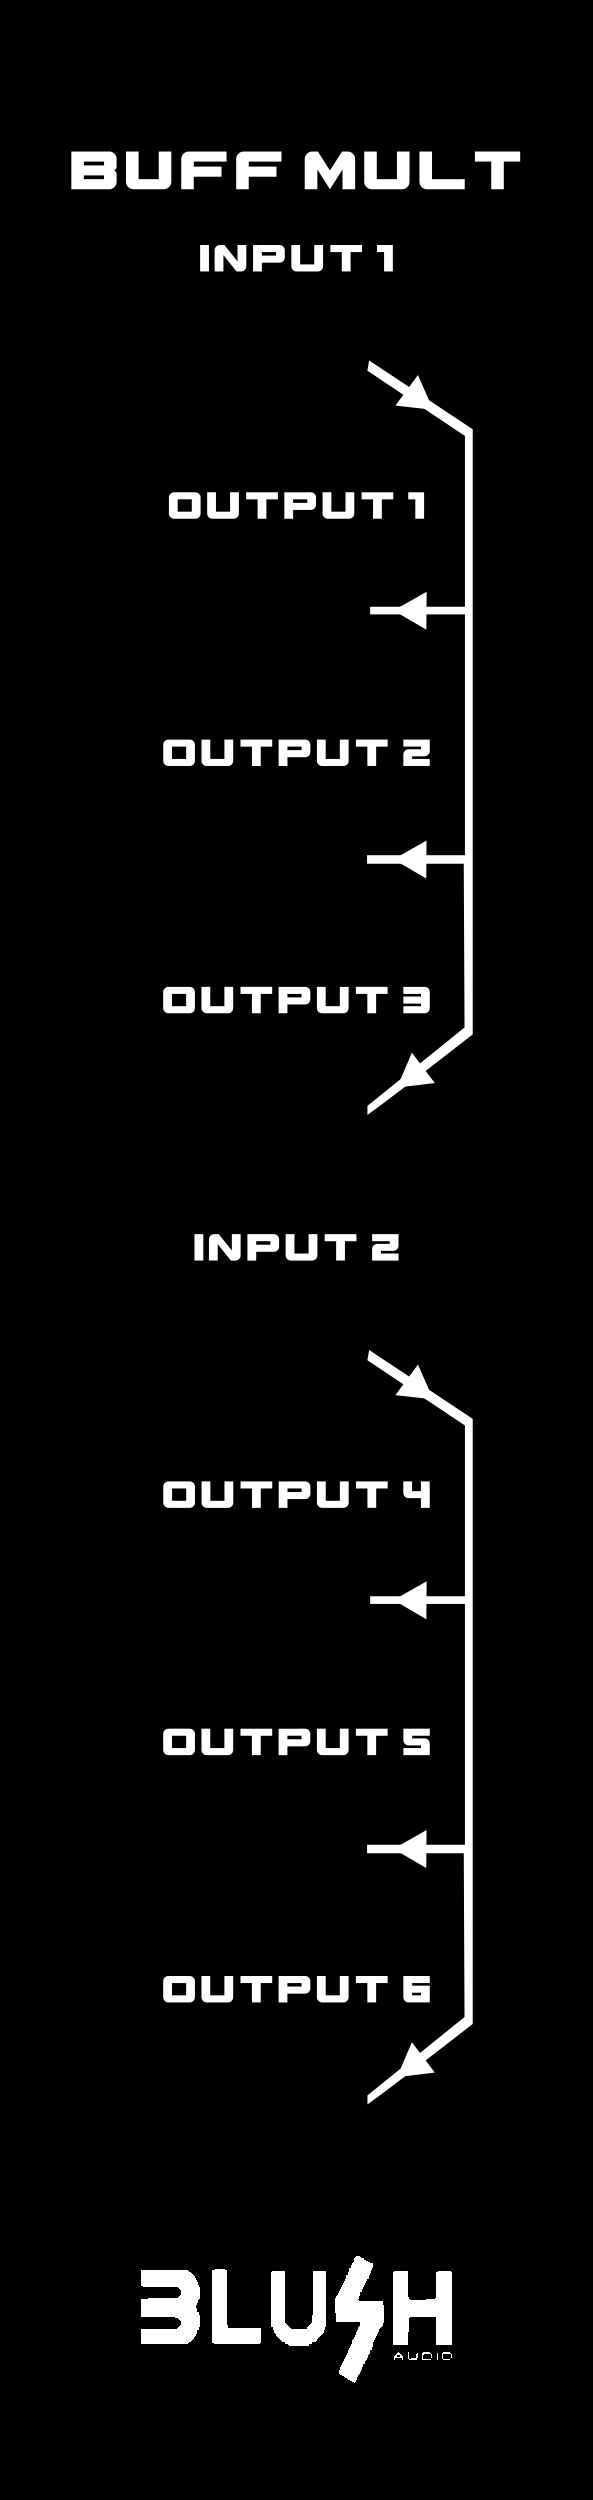
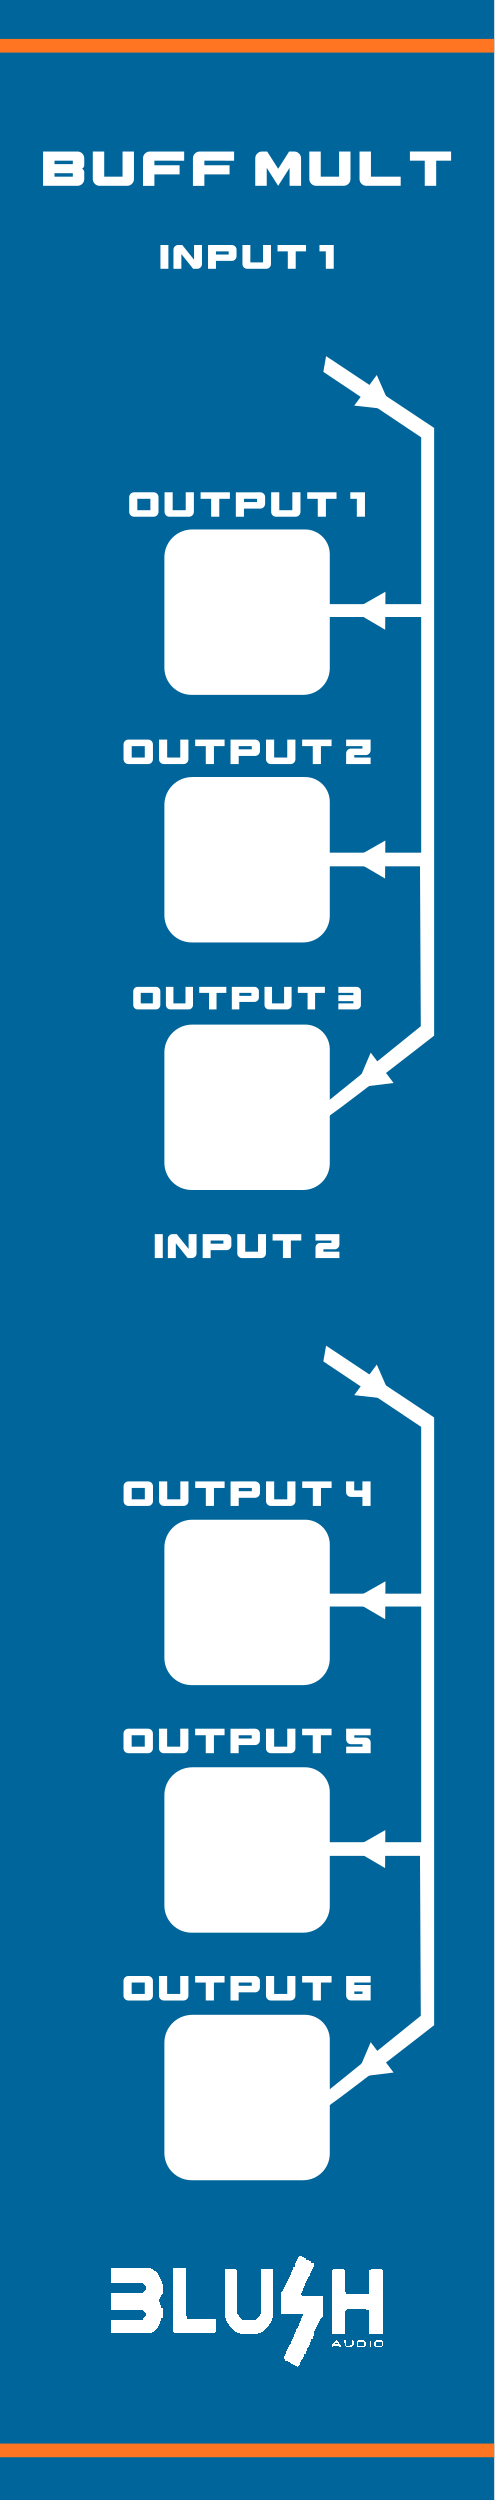
- <svg xmlns="http://www.w3.org/2000/svg" width="30.48mm" height="128.5mm" viewBox="0 0 30.48 128.5" version="1.1" id="svg8">
-   <defs id="defs2" />
+ <svg xmlns="http://www.w3.org/2000/svg" width="25.4mm" height="128.5mm" viewBox="0 0 25.4 128.5" version="1.1" id="svg8">
+   <defs id="defs2">
+     </defs>
  <g id="layer1" transform="translate(0,-168.5)" style="display:inline">
-     <rect style="display:inline;opacity:1;vector-effect:none;fill:#000000;fill-opacity:1;fill-rule:evenodd;stroke:none;stroke-width:0.649;stroke-linecap:butt;stroke-linejoin:miter;stroke-miterlimit:4;stroke-dasharray:none;stroke-dashoffset:0;stroke-opacity:1;paint-order:normal" id="rect420" width="30.48" height="128.5" x="5.9211732e-17" y="168.5" />
+     <rect style="display:inline;opacity:1;vector-effect:none;fill:#00659b;fill-opacity:1;fill-rule:evenodd;stroke:none;stroke-width:0.593;stroke-linecap:butt;stroke-linejoin:miter;stroke-miterlimit:4;stroke-dasharray:none;stroke-dashoffset:0;stroke-opacity:1;paint-order:normal" id="rect420" width="25.4" height="128.5" x="5.9211732e-17" y="168.5" />
+     <path style="display:inline;fill:#ffffff;stroke-width:0.248" id="path416" width="8.502" height="8.502" x="8.449" y="195.714" d="m 9.882,195.714 h 5.795 a 1.274,1.274 45 0 1 1.274,1.274 v 5.858 A 1.37,1.37 135 0 1 15.581,204.216 H 9.85 a 1.401,1.401 45 0 1 -1.401,-1.401 v -5.667 A 1.433,1.433 135 0 1 9.882,195.714 Z" />
+     <rect style="display:inline;fill:#ff7522;fill-opacity:1;stroke:#ff7522;stroke-width:0.197;stroke-opacity:1" id="rect1043-5" width="25.203" height="0.507" x="0.098" y="294.198" />
+     <rect style="display:inline;fill:#ff7522;fill-opacity:1;stroke:#ff7522;stroke-width:0.197;stroke-opacity:1" id="rect1043" width="25.203" height="0.507" x="0.098" y="170.598" />
+     <path style="display:inline;fill:#ffffff;stroke-width:0.248" id="path1802" width="8.502" height="8.502" x="8.449" y="208.439" d="m 9.882,208.439 h 5.795 a 1.274,1.274 45 0 1 1.274,1.274 v 5.858 a 1.37,1.37 135 0 1 -1.37,1.37 H 9.85 a 1.401,1.401 45 0 1 -1.401,-1.401 v -5.667 a 1.433,1.433 135 0 1 1.433,-1.433 z" />
+     <path style="display:inline;fill:#ffffff;stroke-width:0.248" id="path1808" width="8.502" height="8.502" x="8.449" y="221.163" d="m 9.882,221.163 h 5.795 a 1.274,1.274 45 0 1 1.274,1.274 v 5.858 a 1.37,1.37 135 0 1 -1.37,1.37 H 9.85 a 1.401,1.401 45 0 1 -1.401,-1.401 v -5.667 a 1.433,1.433 135 0 1 1.433,-1.433 z" />
+     <path style="display:inline;fill:#ffffff;stroke-width:0.248" id="path1814" width="8.502" height="8.502" x="8.449" y="246.613" d="m 9.882,246.613 h 5.795 a 1.274,1.274 45 0 1 1.274,1.274 v 5.858 a 1.37,1.37 135 0 1 -1.37,1.37 H 9.85 a 1.401,1.401 45 0 1 -1.401,-1.401 v -5.667 a 1.433,1.433 135 0 1 1.433,-1.433 z" />
+     <path style="display:inline;fill:#ffffff;stroke-width:0.248" id="path1820" width="8.502" height="8.502" x="8.449" y="259.338" d="m 9.882,259.338 h 5.795 a 1.274,1.274 45 0 1 1.274,1.274 v 5.858 a 1.37,1.37 135 0 1 -1.37,1.37 H 9.85 a 1.401,1.401 45 0 1 -1.401,-1.401 v -5.667 a 1.433,1.433 135 0 1 1.433,-1.433 z" />
+     <path style="display:inline;fill:#ffffff;stroke-width:0.248" id="path1826" width="8.502" height="8.502" x="8.449" y="272.062" d="m 9.882,272.062 h 5.795 a 1.274,1.274 45 0 1 1.274,1.274 v 5.858 a 1.37,1.37 135 0 1 -1.37,1.37 H 9.85 a 1.401,1.401 45 0 1 -1.401,-1.401 v -5.667 a 1.433,1.433 135 0 1 1.433,-1.433 z" />
  </g>
  <g id="layer4" style="display:inline">
-     <g id="g2492">
-       <path style="display:inline;fill:#ffffff;stroke:#000000;stroke-width:0.265px;stroke-linecap:butt;stroke-linejoin:miter;stroke-opacity:1" d="m 18.737,187.615 5.028,3.365 v 8.573 h -4.872 v 0.66 h 4.872 v 12.113 h -5.03 v 0.702 h 4.97 l 0.04,8.22 -4.991,4.03 -10e-7,0.76 c -0.04,0.158 5.677,-4.306 5.677,-4.306 l -1e-6,-31.236 -5.554,-3.691 z" id="path230" transform="translate(0,-168.5)" />
-       <path style="fill:#ffffff" id="path2110" d="m 76.621,78.823 4.384,-5.944 2.955,6.769 z" transform="matrix(0.2645833,0,0,0.2645833,0.05097275,-0.00728182)" />
-       <path style="fill:#ffffff" id="path2294" d="m 76.621,78.823 4.384,-5.944 2.955,6.769 z" transform="matrix(-0.2140149,0.1555698,-0.1555698,-0.2140149,50.58892,35.36456)" />
-       <path style="fill:#ffffff" id="path2296" d="m 76.621,78.823 4.384,-5.944 2.955,6.769 z" transform="matrix(-0.2140149,0.1555698,-0.1555698,-0.2140149,50.58343,48.15245)" />
-       <path style="fill:#ffffff" id="path2391" d="m 76.621,78.823 4.384,-5.944 2.955,6.769 z" transform="matrix(-0.07563962,0.2535409,-0.2535409,-0.07563962,46.95152,40.64069)" />
+     <g id="g2492" transform="translate(-2.116667)" style="fill:#ffffff;stroke:#ffffff;stroke-width:0;stroke-miterlimit:4;stroke-dasharray:none">
+       <path style="display:inline;fill:#ffffff;stroke:#ffffff;stroke-width:0;stroke-linecap:butt;stroke-linejoin:miter;stroke-opacity:1;stroke-miterlimit:4;stroke-dasharray:none" d="m 18.737,187.615 5.028,3.365 v 8.573 h -4.872 v 0.66 h 4.872 v 12.113 h -5.03 v 0.702 h 4.97 l 0.04,8.22 -4.991,4.03 -10e-7,0.76 c -0.04,0.158 5.677,-4.306 5.677,-4.306 l -1e-6,-31.236 -5.554,-3.691 z" id="path230" transform="translate(0,-168.5)" />
+       <path style="fill:#ffffff;stroke:#ffffff;stroke-width:0;stroke-miterlimit:4;stroke-dasharray:none" id="path2110" d="m 76.621,78.823 4.384,-5.944 2.955,6.769 z" transform="matrix(0.2645833,0,0,0.2645833,0.05097275,-0.00728182)" />
+       <path style="fill:#ffffff;stroke:#ffffff;stroke-width:0;stroke-miterlimit:4;stroke-dasharray:none" id="path2294" d="m 76.621,78.823 4.384,-5.944 2.955,6.769 z" transform="matrix(-0.2140149,0.1555698,-0.1555698,-0.2140149,50.58892,35.36456)" />
+       <path style="fill:#ffffff;stroke:#ffffff;stroke-width:0;stroke-miterlimit:4;stroke-dasharray:none" id="path2296" d="m 76.621,78.823 4.384,-5.944 2.955,6.769 z" transform="matrix(-0.2140149,0.1555698,-0.1555698,-0.2140149,50.58343,48.15245)" />
+       <path style="fill:#ffffff;stroke:#ffffff;stroke-width:0;stroke-miterlimit:4;stroke-dasharray:none" id="path2391" d="m 76.621,78.823 4.384,-5.944 2.955,6.769 z" transform="matrix(-0.07563962,0.2535409,-0.2535409,-0.07563962,46.95152,40.64069)" />
    </g>
-     <g id="g2504" transform="translate(0,50.86238)">
-       <path style="display:inline;fill:#ffffff;stroke:#000000;stroke-width:0.265px;stroke-linecap:butt;stroke-linejoin:miter;stroke-opacity:1" d="m 18.737,187.615 5.028,3.365 v 8.573 h -4.872 v 0.66 h 4.872 v 12.113 h -5.03 v 0.702 h 4.97 l 0.04,8.22 -4.991,4.03 -10e-7,0.76 c -0.04,0.158 5.677,-4.306 5.677,-4.306 l -1e-6,-31.236 -5.554,-3.691 z" id="path2494" transform="translate(0,-168.5)" />
-       <path style="fill:#ffffff" id="path2496" d="m 76.621,78.823 4.384,-5.944 2.955,6.769 z" transform="matrix(0.2645833,0,0,0.2645833,0.05097275,-0.00728182)" />
-       <path style="fill:#ffffff" id="path2498" d="m 76.621,78.823 4.384,-5.944 2.955,6.769 z" transform="matrix(-0.2140149,0.1555698,-0.1555698,-0.2140149,50.58892,35.36456)" />
-       <path style="fill:#ffffff" id="path2500" d="m 76.621,78.823 4.384,-5.944 2.955,6.769 z" transform="matrix(-0.2140149,0.1555698,-0.1555698,-0.2140149,50.58343,48.15245)" />
-       <path style="fill:#ffffff" id="path2502" d="m 76.621,78.823 4.384,-5.944 2.955,6.769 z" transform="matrix(-0.07563962,0.2535409,-0.2535409,-0.07563962,46.95152,40.64069)" />
+     <g id="g2504" transform="translate(-2.116667,50.86238)" style="stroke:#ffffff;stroke-width:0;stroke-miterlimit:4;stroke-dasharray:none">
+       <path style="display:inline;fill:#ffffff;stroke:#ffffff;stroke-width:0;stroke-linecap:butt;stroke-linejoin:miter;stroke-opacity:1;stroke-miterlimit:4;stroke-dasharray:none" d="m 18.737,187.615 5.028,3.365 v 8.573 h -4.872 v 0.66 h 4.872 v 12.113 h -5.03 v 0.702 h 4.97 l 0.04,8.22 -4.991,4.03 -10e-7,0.76 c -0.04,0.158 5.677,-4.306 5.677,-4.306 l -1e-6,-31.236 -5.554,-3.691 z" id="path2494" transform="translate(0,-168.5)" />
+       <path style="fill:#ffffff;stroke:#ffffff;stroke-width:0;stroke-miterlimit:4;stroke-dasharray:none" id="path2496" d="m 76.621,78.823 4.384,-5.944 2.955,6.769 z" transform="matrix(0.2645833,0,0,0.2645833,0.05097275,-0.00728182)" />
+       <path style="fill:#ffffff;stroke:#ffffff;stroke-width:0;stroke-miterlimit:4;stroke-dasharray:none" id="path2498" d="m 76.621,78.823 4.384,-5.944 2.955,6.769 z" transform="matrix(-0.2140149,0.1555698,-0.1555698,-0.2140149,50.58892,35.36456)" />
+       <path style="fill:#ffffff;stroke:#ffffff;stroke-width:0;stroke-miterlimit:4;stroke-dasharray:none" id="path2500" d="m 76.621,78.823 4.384,-5.944 2.955,6.769 z" transform="matrix(-0.2140149,0.1555698,-0.1555698,-0.2140149,50.58343,48.15245)" />
+       <path style="fill:#ffffff;stroke:#ffffff;stroke-width:0;stroke-miterlimit:4;stroke-dasharray:none" id="path2502" d="m 76.621,78.823 4.384,-5.944 2.955,6.769 z" transform="matrix(-0.07563962,0.2535409,-0.2535409,-0.07563962,46.95152,40.64069)" />
    </g>
  </g>
  <g id="layer2" style="display:none">
-     <circle r="4" cy="69.639" cx="15.24" id="circle4956" style="display:inline;opacity:1;vector-effect:none;fill:#00ff00;fill-opacity:1;fill-rule:evenodd;stroke:none;stroke-width:1;stroke-linecap:butt;stroke-linejoin:miter;stroke-miterlimit:4;stroke-dasharray:none;stroke-dashoffset:0;stroke-opacity:1;paint-order:normal" />
-     <circle style="display:inline;opacity:1;vector-effect:none;fill:#0000ff;fill-opacity:1;fill-rule:evenodd;stroke:none;stroke-width:1;stroke-linecap:butt;stroke-linejoin:miter;stroke-miterlimit:4;stroke-dasharray:none;stroke-dashoffset:0;stroke-opacity:1;paint-order:normal" id="circle4958" cx="15.24" cy="107.813" r="4" />
-     <circle r="4" cy="18.74" cx="15.24" id="circle527" style="display:inline;opacity:1;vector-effect:none;fill:#00ff00;fill-opacity:1;fill-rule:evenodd;stroke:none;stroke-width:1;stroke-linecap:butt;stroke-linejoin:miter;stroke-miterlimit:4;stroke-dasharray:none;stroke-dashoffset:0;stroke-opacity:1;paint-order:normal" />
-     <circle r="4" cy="31.465" cx="15.24" id="circle529" style="display:inline;opacity:1;vector-effect:none;fill:#0000ff;fill-opacity:1;fill-rule:evenodd;stroke:none;stroke-width:1;stroke-linecap:butt;stroke-linejoin:miter;stroke-miterlimit:4;stroke-dasharray:none;stroke-dashoffset:0;stroke-opacity:1;paint-order:normal" />
-     <circle r="4" cy="44.19" cx="15.24" id="circle531" style="display:inline;opacity:1;vector-effect:none;fill:#0000ff;fill-opacity:1;fill-rule:evenodd;stroke:none;stroke-width:1;stroke-linecap:butt;stroke-linejoin:miter;stroke-miterlimit:4;stroke-dasharray:none;stroke-dashoffset:0;stroke-opacity:1;paint-order:normal" />
-     <circle r="4" cy="82.364" cx="15.24" id="circle533" style="display:inline;opacity:1;vector-effect:none;fill:#0000ff;fill-opacity:1;fill-rule:evenodd;stroke:none;stroke-width:1;stroke-linecap:butt;stroke-linejoin:miter;stroke-miterlimit:4;stroke-dasharray:none;stroke-dashoffset:0;stroke-opacity:1;paint-order:normal" />
-     <circle r="4" cy="95.089" cx="15.24" id="circle535" style="display:inline;opacity:1;vector-effect:none;fill:#0000ff;fill-opacity:1;fill-rule:evenodd;stroke:none;stroke-width:1;stroke-linecap:butt;stroke-linejoin:miter;stroke-miterlimit:4;stroke-dasharray:none;stroke-dashoffset:0;stroke-opacity:1;paint-order:normal" />
-     <circle style="display:inline;opacity:1;vector-effect:none;fill:#0000ff;fill-opacity:1;fill-rule:evenodd;stroke:none;stroke-width:1;stroke-linecap:butt;stroke-linejoin:miter;stroke-miterlimit:4;stroke-dasharray:none;stroke-dashoffset:0;stroke-opacity:1;paint-order:normal" id="circle537" cx="15.24" cy="56.914" r="4" />
+     <circle r="4" cy="69.639" cx="12.7" id="circle4956" style="display:inline;opacity:1;vector-effect:none;fill:#00ff00;fill-opacity:1;fill-rule:evenodd;stroke:none;stroke-width:1;stroke-linecap:butt;stroke-linejoin:miter;stroke-miterlimit:4;stroke-dasharray:none;stroke-dashoffset:0;stroke-opacity:1;paint-order:normal" />
+     <circle style="display:inline;opacity:1;vector-effect:none;fill:#0000ff;fill-opacity:1;fill-rule:evenodd;stroke:none;stroke-width:1;stroke-linecap:butt;stroke-linejoin:miter;stroke-miterlimit:4;stroke-dasharray:none;stroke-dashoffset:0;stroke-opacity:1;paint-order:normal" id="circle4958" cx="12.7" cy="107.813" r="4" />
+     <circle r="4" cy="18.74" cx="12.7" id="circle527" style="display:inline;opacity:1;vector-effect:none;fill:#00ff00;fill-opacity:1;fill-rule:evenodd;stroke:none;stroke-width:1;stroke-linecap:butt;stroke-linejoin:miter;stroke-miterlimit:4;stroke-dasharray:none;stroke-dashoffset:0;stroke-opacity:1;paint-order:normal" />
+     <circle r="4" cy="31.465" cx="12.7" id="circle529" style="display:inline;opacity:1;vector-effect:none;fill:#0000ff;fill-opacity:1;fill-rule:evenodd;stroke:none;stroke-width:1;stroke-linecap:butt;stroke-linejoin:miter;stroke-miterlimit:4;stroke-dasharray:none;stroke-dashoffset:0;stroke-opacity:1;paint-order:normal" />
+     <circle r="4" cy="44.19" cx="12.7" id="circle531" style="display:inline;opacity:1;vector-effect:none;fill:#0000ff;fill-opacity:1;fill-rule:evenodd;stroke:none;stroke-width:1;stroke-linecap:butt;stroke-linejoin:miter;stroke-miterlimit:4;stroke-dasharray:none;stroke-dashoffset:0;stroke-opacity:1;paint-order:normal" />
+     <circle r="4" cy="82.364" cx="12.7" id="circle533" style="display:inline;opacity:1;vector-effect:none;fill:#0000ff;fill-opacity:1;fill-rule:evenodd;stroke:none;stroke-width:1;stroke-linecap:butt;stroke-linejoin:miter;stroke-miterlimit:4;stroke-dasharray:none;stroke-dashoffset:0;stroke-opacity:1;paint-order:normal" />
+     <circle r="4" cy="95.089" cx="12.7" id="circle535" style="display:inline;opacity:1;vector-effect:none;fill:#0000ff;fill-opacity:1;fill-rule:evenodd;stroke:none;stroke-width:1;stroke-linecap:butt;stroke-linejoin:miter;stroke-miterlimit:4;stroke-dasharray:none;stroke-dashoffset:0;stroke-opacity:1;paint-order:normal" />
+     <circle style="display:inline;opacity:1;vector-effect:none;fill:#0000ff;fill-opacity:1;fill-rule:evenodd;stroke:none;stroke-width:1;stroke-linecap:butt;stroke-linejoin:miter;stroke-miterlimit:4;stroke-dasharray:none;stroke-dashoffset:0;stroke-opacity:1;paint-order:normal" id="circle537" cx="12.7" cy="56.914" r="4" />
+     <circle r="4" cy="31.465" cx="12.7" id="circle1800" style="display:inline;opacity:1;vector-effect:none;fill:#0000ff;fill-opacity:1;fill-rule:evenodd;stroke:none;stroke-width:1;stroke-linecap:butt;stroke-linejoin:miter;stroke-miterlimit:4;stroke-dasharray:none;stroke-dashoffset:0;stroke-opacity:1;paint-order:normal" />
  </g>
  <g id="layer3" style="display:inline">
-     <g aria-label="Input 1 " id="text741" style="font-size:2.469px;line-height:1.25;font-family:Excluded;-inkscape-font-specification:'Excluded, Normal';display:inline;fill:#ffffff;stroke-width:0.265">
+     <g aria-label="Input 1 " id="text741" style="font-size:2.469px;line-height:1.25;font-family:Excluded;-inkscape-font-specification:'Excluded, Normal';display:inline;fill:#ffffff;stroke-width:0.265" transform="matrix(0.899106,0,0,0.899106,-1.002367,1.270612)">
      <path d="m 10.287,13.952 v -1.358 h 0.454 v 1.358 z" id="path11045" />
      <path d="m 12.661,12.594 v 1.087 q 0,0.114 -0.079,0.193 -0.079,0.079 -0.193,0.079 h -0.232 l -0.674,-0.842 v 0.842 h -0.452 v -1.087 q 0,-0.114 0.079,-0.193 0.079,-0.079 0.193,-0.079 h 0.232 l 0.674,0.842 v -0.842 z" id="path11047" />
      <path d="m 14.366,12.594 q 0.114,0 0.193,0.079 0.079,0.079 0.079,0.193 v 0.363 q 0,0.111 -0.079,0.193 -0.079,0.079 -0.193,0.079 h -0.906 v 0.452 h -0.452 v -1.358 z m -0.18,0.543 v -0.18 h -0.726 v 0.18 z" id="path11049" />
      <path d="m 16.606,12.594 v 1.087 q 0,0.114 -0.079,0.193 -0.079,0.079 -0.193,0.079 h -1.087 q -0.114,0 -0.193,-0.079 -0.079,-0.079 -0.079,-0.193 v -1.087 h 0.452 v 0.995 h 0.726 v -0.995 z" id="path11051" />
      <path d="m 18.61,12.594 v 0.363 h -0.59 v 0.995 h -0.452 v -0.995 h -0.588 v -0.363 z" id="path11053" />
      <path d="m 20.193,12.594 v 1.358 h -0.452 v -0.995 h -0.363 v -0.363 z" id="path11055" />
    </g>
-     <g aria-label="Input 2 " id="text741-6" style="font-size:2.469px;line-height:1.25;font-family:Excluded;-inkscape-font-specification:'Excluded, Normal';display:inline;fill:#ffffff;stroke-width:0.265">
+     <g aria-label="Input 2 " id="text741-6" style="font-size:2.469px;line-height:1.25;font-family:Excluded;-inkscape-font-specification:'Excluded, Normal';display:inline;fill:#ffffff;stroke-width:0.265" transform="matrix(0.9046366,0,0,0.9046366,-1.086653,6.049349)">
      <path d="M 9.995,64.793 V 63.435 H 10.45 v 1.358 z" id="path10987" />
      <path d="m 12.369,63.435 v 1.087 q 0,0.114 -0.079,0.193 -0.079,0.079 -0.193,0.079 H 11.865 L 11.191,63.951 V 64.793 H 10.739 v -1.087 q 0,-0.114 0.079,-0.193 0.079,-0.079 0.193,-0.079 h 0.232 l 0.674,0.842 V 63.435 Z" id="path10989" />
      <path d="m 14.075,63.435 q 0.114,0 0.193,0.079 0.079,0.079 0.079,0.193 v 0.363 q 0,0.111 -0.079,0.193 -0.079,0.079 -0.193,0.079 h -0.906 v 0.452 H 12.717 V 63.435 Z m -0.18,0.543 v -0.18 h -0.726 v 0.18 z" id="path10991" />
      <path d="m 16.314,63.435 v 1.087 q 0,0.114 -0.079,0.193 -0.079,0.079 -0.193,0.079 h -1.087 q -0.114,0 -0.193,-0.079 -0.079,-0.079 -0.079,-0.193 V 63.435 h 0.452 v 0.995 H 15.862 V 63.435 Z" id="path10993" />
      <path d="m 18.319,63.435 v 0.363 h -0.59 v 0.995 H 17.277 V 63.798 H 16.689 V 63.435 Z" id="path10995" />
      <path d="m 20.485,63.435 v 0.588 q 0,0.114 -0.081,0.193 -0.079,0.079 -0.19,0.079 h -0.635 v 0.136 h 0.906 v 0.363 h -1.358 v -0.588 q 0,-0.114 0.079,-0.193 0.079,-0.079 0.193,-0.079 H 20.033 V 63.798 H 19.126 V 63.435 Z" id="path10997" />
    </g>
-     <g aria-label="Output 1 " id="text741-5" style="font-size:2.469px;line-height:1.25;font-family:Excluded;-inkscape-font-specification:'Excluded, Normal';display:inline;fill:#ffffff;stroke-width:0.265">
+     <g aria-label="Output 1 " id="text741-5" style="font-size:2.469px;line-height:1.25;font-family:Excluded;-inkscape-font-specification:'Excluded, Normal';display:inline;fill:#ffffff;stroke-width:0.265" transform="matrix(0.9237325,0,0,0.9237325,-1.377672,1.929859)">
      <path d="M 9.859,26.299 V 25.667 H 9.133 v 0.632 z m 0.18,-0.995 q 0.114,0 0.193,0.079 0.079,0.079 0.079,0.193 v 0.815 q 0,0.114 -0.079,0.193 -0.079,0.079 -0.193,0.079 H 8.953 q -0.114,0 -0.193,-0.079 -0.079,-0.079 -0.079,-0.193 v -0.815 q 0,-0.114 0.079,-0.193 0.079,-0.079 0.193,-0.079 z" id="path11030" />
      <path d="m 12.279,25.304 v 1.087 q 0,0.114 -0.079,0.193 -0.079,0.079 -0.193,0.079 h -1.087 q -0.114,0 -0.193,-0.079 -0.079,-0.079 -0.079,-0.193 v -1.087 h 0.452 v 0.995 h 0.726 v -0.995 z" id="path11032" />
      <path d="m 14.283,25.304 v 0.363 h -0.59 v 0.995 h -0.452 v -0.995 h -0.588 v -0.363 z" id="path11034" />
      <path d="m 15.972,25.304 q 0.114,0 0.193,0.079 0.079,0.079 0.079,0.193 v 0.363 q 0,0.111 -0.079,0.193 -0.079,0.079 -0.193,0.079 h -0.906 v 0.452 h -0.452 v -1.358 z m -0.18,0.543 v -0.18 h -0.726 v 0.18 z" id="path11036" />
      <path d="m 18.211,25.304 v 1.087 q 0,0.114 -0.079,0.193 -0.079,0.079 -0.193,0.079 h -1.087 q -0.114,0 -0.193,-0.079 -0.079,-0.079 -0.079,-0.193 v -1.087 h 0.452 v 0.995 h 0.726 v -0.995 z" id="path11038" />
      <path d="m 20.216,25.304 v 0.363 h -0.59 v 0.995 h -0.452 v -0.995 h -0.588 v -0.363 z" id="path11040" />
      <path d="m 21.799,25.304 v 1.358 h -0.452 v -0.995 h -0.363 v -0.363 z" id="path11042" />
    </g>
-     <g aria-label="Output 2 " id="text741-5-6" style="font-size:2.469px;line-height:1.25;font-family:Excluded;-inkscape-font-specification:'Excluded, Normal';display:inline;fill:#ffffff;stroke-width:0.265">
+     <g aria-label="Output 2 " id="text741-5-6" style="font-size:2.469px;line-height:1.25;font-family:Excluded;-inkscape-font-specification:'Excluded, Normal';display:inline;fill:#ffffff;stroke-width:0.265" transform="matrix(0.9269923,0,0,0.9269923,-1.42735,2.775324)">
      <path d="M 9.568,39.009 V 38.377 H 8.842 v 0.632 z m 0.18,-0.995 q 0.114,0 0.193,0.079 0.079,0.079 0.079,0.193 v 0.815 q 0,0.114 -0.079,0.193 -0.079,0.079 -0.193,0.079 H 8.662 q -0.114,0 -0.193,-0.079 -0.079,-0.079 -0.079,-0.193 v -0.815 q 0,-0.114 0.079,-0.193 0.079,-0.079 0.193,-0.079 z" id="path11015" />
      <path d="m 11.987,38.014 v 1.087 q 0,0.114 -0.079,0.193 -0.079,0.079 -0.193,0.079 H 10.629 q -0.114,0 -0.193,-0.079 -0.079,-0.079 -0.079,-0.193 v -1.087 h 0.452 v 0.995 h 0.726 v -0.995 z" id="path11017" />
      <path d="m 13.992,38.014 v 0.363 h -0.59 v 0.995 H 12.95 V 38.377 h -0.588 v -0.363 z" id="path11019" />
      <path d="m 15.681,38.014 q 0.114,0 0.193,0.079 0.079,0.079 0.079,0.193 v 0.363 q 0,0.111 -0.079,0.193 -0.079,0.079 -0.193,0.079 h -0.906 v 0.452 H 14.322 v -1.358 z m -0.18,0.543 V 38.377 h -0.726 v 0.18 z" id="path11021" />
      <path d="m 17.92,38.014 v 1.087 q 0,0.114 -0.079,0.193 -0.079,0.079 -0.193,0.079 h -1.087 q -0.114,0 -0.193,-0.079 -0.079,-0.079 -0.079,-0.193 v -1.087 h 0.452 v 0.995 h 0.726 v -0.995 z" id="path11023" />
      <path d="m 19.924,38.014 v 0.363 h -0.59 v 0.995 H 18.882 V 38.377 h -0.588 v -0.363 z" id="path11025" />
      <path d="m 22.09,38.014 v 0.588 q 0,0.114 -0.081,0.193 -0.079,0.079 -0.19,0.079 h -0.635 v 0.136 h 0.906 v 0.363 h -1.358 v -0.588 q 0,-0.114 0.079,-0.193 0.079,-0.079 0.193,-0.079 H 21.638 V 38.377 h -0.906 v -0.363 z" id="path11027" />
    </g>
-     <g aria-label="Output 3 " id="text741-5-4" style="font-size:2.469px;line-height:1.25;font-family:Excluded;-inkscape-font-specification:'Excluded, Normal';display:inline;fill:#ffffff;stroke-width:0.265">
+     <g aria-label="Output 3 " id="text741-5-4" style="font-size:2.469px;line-height:1.25;font-family:Excluded;-inkscape-font-specification:'Excluded, Normal';display:inline;fill:#ffffff;stroke-width:0.265" transform="matrix(0.8540658,0,0,0.8540658,-0.3159518,7.402423)">
      <path d="M 9.567,51.72 V 51.087 H 8.841 v 0.632 z M 9.747,50.724 q 0.114,0 0.193,0.079 0.079,0.079 0.079,0.193 v 0.815 q 0,0.114 -0.079,0.193 -0.079,0.079 -0.193,0.079 H 8.66 q -0.114,0 -0.193,-0.079 -0.079,-0.079 -0.079,-0.193 V 50.996 q 0,-0.114 0.079,-0.193 0.079,-0.079 0.193,-0.079 z" id="path11000" />
      <path d="m 11.986,50.724 v 1.087 q 0,0.114 -0.079,0.193 -0.079,0.079 -0.193,0.079 h -1.087 q -0.114,0 -0.193,-0.079 -0.079,-0.079 -0.079,-0.193 v -1.087 h 0.452 v 0.995 h 0.726 v -0.995 z" id="path11002" />
      <path d="m 13.991,50.724 v 0.363 h -0.59 v 0.995 H 12.949 V 51.087 H 12.361 v -0.363 z" id="path11004" />
      <path d="m 15.679,50.724 q 0.114,0 0.193,0.079 0.079,0.079 0.079,0.193 v 0.363 q 0,0.111 -0.079,0.193 -0.079,0.079 -0.193,0.079 h -0.906 v 0.452 h -0.452 v -1.358 z m -0.18,0.543 v -0.18 h -0.726 v 0.18 z" id="path11006" />
      <path d="m 17.919,50.724 v 1.087 q 0,0.114 -0.079,0.193 -0.079,0.079 -0.193,0.079 h -1.087 q -0.114,0 -0.193,-0.079 -0.079,-0.079 -0.079,-0.193 V 50.724 H 16.741 v 0.995 h 0.726 v -0.995 z" id="path11008" />
      <path d="m 19.923,50.724 v 0.363 h -0.59 v 0.995 H 18.881 v -0.995 h -0.588 v -0.363 z" id="path11010" />
      <path d="m 22.091,50.996 v 0.815 q 0,0.114 -0.079,0.193 -0.079,0.079 -0.193,0.079 H 20.733 v -0.363 h 0.906 V 51.584 H 20.733 v -0.361 h 0.906 V 51.087 H 20.733 v -0.363 h 1.087 q 0.114,0 0.193,0.079 0.079,0.079 0.079,0.193 z m -1.358,0.699 z" id="path11012" />
    </g>
-     <g aria-label="Output 4 " id="text741-5-1" style="font-size:2.469px;line-height:1.25;font-family:Excluded;-inkscape-font-specification:'Excluded, Normal';display:inline;fill:#ffffff;stroke-width:0.265">
+     <g aria-label="Output 4 " id="text741-5-1" style="font-size:2.469px;line-height:1.25;font-family:Excluded;-inkscape-font-specification:'Excluded, Normal';display:inline;fill:#ffffff;stroke-width:0.265" transform="matrix(0.9269616,0,0,0.9269616,-1.426883,5.561509)">
      <path d="M 9.57,77.14 V 76.508 H 8.844 v 0.632 z m 0.18,-0.995 q 0.114,0 0.193,0.079 0.079,0.079 0.079,0.193 v 0.815 q 0,0.114 -0.079,0.193 -0.079,0.079 -0.193,0.079 H 8.664 q -0.114,0 -0.193,-0.079 -0.079,-0.079 -0.079,-0.193 v -0.815 q 0,-0.114 0.079,-0.193 0.079,-0.079 0.193,-0.079 z" id="path10972" />
      <path d="m 11.99,76.145 v 1.087 q 0,0.114 -0.079,0.193 -0.079,0.079 -0.193,0.079 H 10.632 q -0.114,0 -0.193,-0.079 -0.079,-0.079 -0.079,-0.193 v -1.087 h 0.452 v 0.995 h 0.726 v -0.995 z" id="path10974" />
      <path d="m 13.994,76.145 v 0.363 h -0.59 v 0.995 h -0.452 v -0.995 h -0.588 v -0.363 z" id="path10976" />
      <path d="m 15.683,76.145 q 0.114,0 0.193,0.079 0.079,0.079 0.079,0.193 v 0.363 q 0,0.111 -0.079,0.193 -0.079,0.079 -0.193,0.079 h -0.906 v 0.452 H 14.325 v -1.358 z m -0.18,0.543 v -0.18 h -0.726 v 0.18 z" id="path10978" />
      <path d="m 17.922,76.145 v 1.087 q 0,0.114 -0.079,0.193 -0.079,0.079 -0.193,0.079 h -1.087 q -0.114,0 -0.193,-0.079 -0.079,-0.079 -0.079,-0.193 v -1.087 h 0.452 v 0.995 h 0.726 v -0.995 z" id="path10980" />
      <path d="m 19.927,76.145 v 0.363 h -0.59 v 0.995 h -0.452 v -0.995 h -0.588 v -0.363 z" id="path10982" />
      <path d="m 22.088,76.145 v 1.358 h -0.452 v -0.499 h -0.635 q -0.114,0 -0.193,-0.079 -0.079,-0.079 -0.079,-0.193 v -0.588 h 0.452 v 0.499 h 0.454 v -0.499 z" id="path10984" />
    </g>
-     <g aria-label="Output 5 " id="text741-5-7" style="font-size:2.469px;line-height:1.25;font-family:Excluded;-inkscape-font-specification:'Excluded, Normal';display:inline;fill:#ffffff;stroke-width:0.265">
+     <g aria-label="Output 5 " id="text741-5-7" style="font-size:2.469px;line-height:1.25;font-family:Excluded;-inkscape-font-specification:'Excluded, Normal';display:inline;fill:#ffffff;stroke-width:0.265" transform="matrix(0.9270441,0,0,0.9270441,-1.42814,6.48252)">
      <path d="M 9.567,89.85 V 89.218 H 8.841 v 0.632 z M 9.747,88.855 q 0.114,0 0.193,0.079 0.079,0.079 0.079,0.193 v 0.815 q 0,0.114 -0.079,0.193 -0.079,0.079 -0.193,0.079 H 8.66 q -0.114,0 -0.193,-0.079 -0.079,-0.079 -0.079,-0.193 v -0.815 q 0,-0.114 0.079,-0.193 0.079,-0.079 0.193,-0.079 z" id="path10957" />
      <path d="m 11.986,88.855 v 1.087 q 0,0.114 -0.079,0.193 -0.079,0.079 -0.193,0.079 h -1.087 q -0.114,0 -0.193,-0.079 -0.079,-0.079 -0.079,-0.193 v -1.087 h 0.452 v 0.995 h 0.726 v -0.995 z" id="path10959" />
      <path d="m 13.991,88.855 v 0.363 H 13.401 V 90.213 H 12.949 V 89.218 H 12.361 v -0.363 z" id="path10961" />
      <path d="m 15.679,88.855 q 0.114,0 0.193,0.079 0.079,0.079 0.079,0.193 v 0.363 q 0,0.111 -0.079,0.193 -0.079,0.079 -0.193,0.079 h -0.906 v 0.452 h -0.452 v -1.358 z m -0.18,0.543 v -0.18 h -0.726 v 0.18 z" id="path10963" />
      <path d="m 17.919,88.855 v 1.087 q 0,0.114 -0.079,0.193 -0.079,0.079 -0.193,0.079 h -1.087 q -0.114,0 -0.193,-0.079 -0.079,-0.079 -0.079,-0.193 V 88.855 H 16.741 v 0.995 h 0.726 v -0.995 z" id="path10965" />
      <path d="m 19.923,88.855 v 0.363 H 19.333 V 90.213 H 18.881 v -0.995 h -0.588 v -0.363 z" id="path10967" />
      <path d="m 21.185,89.218 v 0.136 h 0.635 q 0.114,0 0.193,0.079 0.079,0.079 0.079,0.193 v 0.588 h -1.358 v -0.363 h 0.906 v -0.136 h -0.635 q -0.114,0 -0.193,-0.079 -0.079,-0.079 -0.079,-0.193 V 88.855 h 1.358 v 0.363 z" id="path10969" />
    </g>
-     <g aria-label="Output 6 " id="text741-5-9" style="font-size:2.469px;line-height:1.25;font-family:Excluded;-inkscape-font-specification:'Excluded, Normal';display:inline;fill:#ffffff;stroke-width:0.265">
+     <g aria-label="Output 6 " id="text741-5-9" style="font-size:2.469px;line-height:1.25;font-family:Excluded;-inkscape-font-specification:'Excluded, Normal';display:inline;fill:#ffffff;stroke-width:0.265" transform="matrix(0.9270441,0,0,0.9270441,-1.42814,7.40981)">
      <path d="m 9.567,102.561 v -0.632 H 8.841 v 0.632 z m 0.18,-0.995 q 0.114,0 0.193,0.079 0.079,0.079 0.079,0.193 v 0.815 q 0,0.114 -0.079,0.193 -0.079,0.079 -0.193,0.079 H 8.66 q -0.114,0 -0.193,-0.079 -0.079,-0.079 -0.079,-0.193 v -0.815 q 0,-0.114 0.079,-0.193 0.079,-0.079 0.193,-0.079 z" id="path10942" />
      <path d="m 11.986,101.566 v 1.087 q 0,0.114 -0.079,0.193 -0.079,0.079 -0.193,0.079 h -1.087 q -0.114,0 -0.193,-0.079 -0.079,-0.079 -0.079,-0.193 v -1.087 h 0.452 v 0.995 h 0.726 v -0.995 z" id="path10944" />
      <path d="m 13.991,101.566 v 0.363 h -0.59 v 0.995 h -0.452 v -0.995 H 12.361 v -0.363 z" id="path10946" />
      <path d="m 15.679,101.566 q 0.114,0 0.193,0.079 0.079,0.079 0.079,0.193 v 0.363 q 0,0.111 -0.079,0.193 -0.079,0.079 -0.193,0.079 h -0.906 v 0.452 h -0.452 v -1.358 z m -0.18,0.543 v -0.18 h -0.726 v 0.18 z" id="path10948" />
      <path d="m 17.919,101.566 v 1.087 q 0,0.114 -0.079,0.193 -0.079,0.079 -0.193,0.079 h -1.087 q -0.114,0 -0.193,-0.079 -0.079,-0.079 -0.079,-0.193 v -1.087 H 16.741 v 0.995 h 0.726 v -0.995 z" id="path10950" />
      <path d="m 19.923,101.566 v 0.363 h -0.59 v 0.995 H 18.881 v -0.995 h -0.588 v -0.363 z" id="path10952" />
      <path d="m 22.091,101.929 h -0.906 v 0.136 h 0.906 v 0.859 h -1.087 q -0.114,0 -0.193,-0.079 -0.079,-0.079 -0.079,-0.193 v -1.087 h 1.358 z m -0.452,0.496 h -0.454 v 0.136 h 0.454 z" id="path10954" />
    </g>
-     <path d="m 18.247,284.544 c -0.035,0.042 -0.063,0.107 -0.063,0.145 0,0.038 -0.013,0.069 -0.029,0.07 -0.034,0 -0.123,0.201 -0.123,0.277 v 0.054 h -0.038 -0.038 v 0.083 0.083 h -0.038 -0.038 v 0.083 0.083 h -0.038 -0.038 v 0.061 c 0,0.034 -0.037,0.131 -0.082,0.217 -0.045,0.086 -0.147,0.294 -0.226,0.461 -0.079,0.167 -0.171,0.337 -0.204,0.377 l -0.06,0.073 0.01,0.616 0.011,0.617 0.637,0.011 0.637,0.011 -0.025,0.113 c -0.014,0.062 -0.04,0.119 -0.057,0.127 -0.018,0.008 -0.032,0.05 -0.032,0.093 v 0.079 h -0.038 -0.038 v 0.058 c 0,0.069 -0.158,0.412 -0.199,0.432 -0.016,0.008 -0.029,0.038 -0.029,0.067 0,0.029 -0.068,0.198 -0.152,0.375 -0.084,0.177 -0.152,0.347 -0.152,0.378 0,0.031 -0.013,0.056 -0.029,0.056 -0.016,0 -0.06,0.07 -0.097,0.155 -0.038,0.085 -0.11,0.239 -0.161,0.342 -0.095,0.192 -0.11,0.276 -0.07,0.39 l 0.023,0.066 h 0.064 c 0.035,0 0.081,0.016 0.1,0.036 0.052,0.051 0.55,0.337 0.588,0.337 0.034,0 0.151,-0.234 0.151,-0.302 0,-0.022 0.03,-0.071 0.067,-0.108 0.086,-0.087 0.161,-0.234 0.161,-0.314 v -0.063 h 0.038 0.038 v -0.083 -0.083 h 0.038 0.038 v -0.083 -0.083 h 0.035 c 0.041,0 0.155,-0.234 0.155,-0.317 v -0.056 h 0.038 0.038 v -0.083 -0.083 h 0.038 0.038 v -0.083 -0.083 h 0.038 0.038 v -0.097 -0.097 l 0.189,-0.405 0.189,-0.405 0.08,-0.076 0.08,-0.076 0.01,-0.406 c 0.005,-0.223 0.003,-0.494 -0.007,-0.603 l -0.017,-0.197 h -0.596 -0.597 l -0.04,-0.043 -0.04,-0.043 0.018,-0.101 0.018,-0.101 h 0.034 0.034 v -0.083 -0.083 h 0.038 0.038 l 0.004,-0.072 c 0.003,-0.04 0.053,-0.166 0.114,-0.279 0.061,-0.114 0.121,-0.24 0.134,-0.279 0.013,-0.04 0.039,-0.072 0.057,-0.072 h 0.034 v -0.058 c 0,-0.032 0.051,-0.164 0.114,-0.294 l 0.114,-0.236 v -0.099 -0.099 h -0.076 -0.076 v -0.031 c 0,-0.037 -0.185,-0.135 -0.255,-0.135 h -0.051 l -0.022,-0.062 -0.022,-0.062 h -0.07 c -0.038,0 -0.08,-0.018 -0.093,-0.041 l -0.023,-0.041 h -0.087 -0.087 l -0.063,0.076 m -7.292,0.615 -0.067,0.019 v 1.876 1.876 l 0.119,0.026 0.119,0.026 h 1.069 1.069 l 0.087,-0.025 0.087,-0.025 -0.011,-0.378 -0.011,-0.378 -0.841,-0.011 -0.841,-0.011 -0.023,-0.092 -0.023,-0.092 v -1.393 -1.393 l -0.06,-0.025 c -0.068,-0.028 -0.569,-0.026 -0.671,0.003 m -3.698,0.068 c -0.011,0.03 -0.014,0.221 -0.008,0.424 l 0.011,0.369 0.924,0.011 0.924,0.011 0.093,0.101 0.093,0.101 v 0.087 0.087 l -0.093,0.101 -0.093,0.101 -0.924,0.011 -0.924,0.011 v 0.476 0.476 l 0.929,0.011 0.929,0.011 0.087,0.089 0.087,0.089 v 0.084 0.084 l -0.102,0.116 -0.102,0.116 h -0.925 -0.925 l 0.011,0.383 0.011,0.383 1.157,0.011 1.157,0.011 0.116,-0.06 c 0.185,-0.096 0.439,-0.433 0.439,-0.582 v -0.063 h 0.038 0.038 v -0.083 -0.083 h 0.038 0.038 v -0.31 -0.311 h -0.038 -0.038 v -0.083 -0.083 h -0.038 -0.038 v -0.063 c 0,-0.035 -0.021,-0.102 -0.047,-0.15 l -0.048,-0.088 0.048,-0.019 c 0.026,-0.01 0.047,-0.041 0.047,-0.069 0,-0.073 0.09,-0.273 0.123,-0.274 h 0.029 v -0.284 -0.284 l -0.151,-0.32 -0.151,-0.32 -0.104,-0.09 c -0.057,-0.049 -0.145,-0.113 -0.195,-0.141 l -0.091,-0.052 h -1.156 -1.156 l -0.019,0.055 m 6.719,0.014 -0.047,0.021 v 1.402 1.402 l 0.038,0.026 0.038,0.026 v 0.08 0.08 h 0.038 0.038 v 0.062 0.062 l 0.225,0.249 0.225,0.249 h 0.06 0.06 v 0.041 0.041 h 0.074 0.074 l 0.023,0.041 0.023,0.041 h 0.508 0.508 l 0.023,-0.041 0.023,-0.041 h 0.074 0.074 v -0.041 -0.041 h 0.063 0.063 l 0.222,-0.255 0.222,-0.255 v -0.056 -0.056 h 0.038 0.038 v -0.083 -0.083 h 0.038 0.038 v -1.428 -1.428 l -0.086,-0.024 c -0.047,-0.013 -0.206,-0.018 -0.351,-0.011 l -0.265,0.012 -0.01,1.31 -0.01,1.31 -0.156,0.17 -0.156,0.17 H 15.355 14.965 l -0.157,-0.166 -0.157,-0.166 v -1.3 -1.3 l -0.06,-0.025 c -0.071,-0.03 -0.546,-0.028 -0.614,0.003 m 6.307,0.003 -0.086,0.018 0.01,1.891 0.01,1.891 h 0.38 0.38 l 0.019,-0.69 0.019,-0.69 0.032,-0.034 0.032,-0.034 0.499,-0.014 0.499,-0.014 0.162,0.027 0.162,0.026 0.01,0.712 0.01,0.712 h 0.399 0.399 l 0.01,-1.889 0.01,-1.889 -0.119,-0.026 c -0.066,-0.014 -0.21,-0.026 -0.321,-0.026 h -0.202 l -0.097,0.04 -0.097,0.04 -0.01,0.695 -0.01,0.695 -0.646,0.011 -0.646,0.011 -0.048,-0.071 -0.048,-0.071 v -0.65 -0.65 l -0.086,-0.025 c -0.094,-0.027 -0.491,-0.025 -0.627,0.003 m 0.073,4.29 -0.12,0.135 v 0.079 0.079 l 0.046,-0.05 0.046,-0.05 h 0.163 0.163 v 0.041 c 0,0.023 0.017,0.041 0.038,0.041 h 0.038 v -0.072 -0.072 l -0.126,-0.133 -0.126,-0.133 -0.12,0.135 m 0.601,0.01 v 0.148 l 0.054,0.059 0.054,0.059 h 0.16 0.16 l 0.05,-0.072 0.05,-0.072 v -0.111 -0.111 l -0.036,-0.024 -0.036,-0.024 -0.012,0.156 -0.012,0.156 -0.18,0.013 -0.18,0.013 v -0.168 -0.168 h -0.038 -0.038 v 0.148 m 0.747,-0.12 c -0.014,0.015 -0.025,0.108 -0.025,0.207 v 0.179 h 0.212 0.212 l 0.054,-0.059 0.054,-0.059 v -0.089 -0.089 l -0.054,-0.059 -0.054,-0.059 h -0.186 c -0.102,0 -0.198,0.012 -0.212,0.028 m 0.735,0.179 v 0.212 l 0.038,-0.026 0.038,-0.026 v -0.161 -0.161 l -0.038,-0.026 -0.038,-0.026 v 0.212 m 0.313,-0.145 -0.048,0.059 v 0.087 0.087 l 0.054,0.059 0.054,0.059 h 0.157 0.157 l 0.054,-0.059 0.054,-0.059 v -0.089 -0.089 l -0.054,-0.059 -0.054,-0.059 -0.164,0.003 -0.164,0.003 -0.048,0.059 m -2.175,0.163 c 0,0.013 -0.043,0.024 -0.095,0.024 h -0.095 v -0.033 c 0,-0.018 0.02,-0.054 0.043,-0.08 l 0.043,-0.047 0.052,0.057 c 0.029,0.031 0.052,0.067 0.052,0.08 m 1.558,-0.018 v 0.124 h -0.19 -0.19 v -0.097 c 0,-0.133 0.026,-0.152 0.215,-0.152 h 0.165 v 0.124 m 1.026,0 v 0.124 H 22.971 22.781 v -0.124 -0.124 h 0.19 0.19 v 0.124" id="gge1502" stroke="none" layerid="3" style="display:inline;fill:#ffffff;fill-opacity:1;stroke:none;stroke-width:0.254;stroke-linecap:round;stroke-linejoin:round;shape-rendering:crispEdges" transform="translate(0,-168.5)" />
-     <g aria-label="Buff Mult" id="text3019" style="font-size:3.528px;line-height:1.25;font-family:Excluded;-inkscape-font-specification:'Excluded, Normal';display:inline;fill:#ffffff;stroke-width:0.265" transform="translate(0,-168.5)">
+     <path d="m 15.333,116.035 c -0.03,0.036 -0.055,0.093 -0.055,0.127 0,0.034 -0.011,0.061 -0.025,0.061 -0.03,0 -0.108,0.176 -0.108,0.242 v 0.048 h -0.033 -0.033 v 0.073 0.073 h -0.033 -0.033 v 0.073 0.073 h -0.033 -0.033 v 0.053 c 0,0.029 -0.032,0.115 -0.072,0.19 -0.039,0.076 -0.128,0.257 -0.198,0.404 -0.069,0.147 -0.15,0.295 -0.179,0.33 l -0.053,0.063 0.009,0.54 0.009,0.54 0.557,0.01 0.557,0.01 -0.022,0.099 c -0.012,0.054 -0.035,0.104 -0.05,0.111 -0.016,0.008 -0.028,0.043 -0.028,0.081 v 0.069 h -0.033 -0.033 v 0.05 c 0,0.061 -0.139,0.36 -0.175,0.378 -0.014,0.008 -0.025,0.034 -0.025,0.059 0,0.025 -0.06,0.173 -0.133,0.328 -0.073,0.155 -0.133,0.304 -0.133,0.331 0,0.027 -0.011,0.049 -0.025,0.049 -0.014,0 -0.052,0.062 -0.085,0.136 -0.033,0.075 -0.096,0.209 -0.141,0.299 -0.083,0.168 -0.096,0.242 -0.061,0.341 l 0.02,0.058 h 0.056 c 0.031,0 0.071,0.014 0.088,0.032 0.046,0.045 0.481,0.295 0.514,0.295 0.03,0 0.132,-0.205 0.132,-0.264 0,-0.02 0.026,-0.063 0.058,-0.094 0.075,-0.077 0.141,-0.205 0.141,-0.275 v -0.055 h 0.033 0.033 v -0.073 -0.073 h 0.033 0.033 v -0.073 -0.073 h 0.031 c 0.036,0 0.135,-0.205 0.135,-0.277 v -0.049 h 0.033 0.033 v -0.073 -0.073 h 0.033 0.033 v -0.073 -0.073 h 0.033 0.033 v -0.085 -0.085 l 0.165,-0.354 0.165,-0.354 0.07,-0.066 0.07,-0.066 0.008,-0.355 c 0.005,-0.195 0.003,-0.433 -0.007,-0.527 l -0.015,-0.172 h -0.521 -0.522 l -0.035,-0.037 -0.035,-0.037 0.016,-0.089 0.016,-0.089 h 0.029 0.029 v -0.073 -0.073 h 0.033 0.033 l 0.004,-0.064 c 0.003,-0.035 0.046,-0.145 0.099,-0.245 0.053,-0.1 0.106,-0.21 0.117,-0.245 0.011,-0.035 0.034,-0.064 0.05,-0.064 h 0.029 v -0.05 c 0,-0.028 0.045,-0.144 0.1,-0.257 l 0.1,-0.207 v -0.087 -0.087 h -0.067 -0.067 v -0.027 c 0,-0.034 -0.162,-0.118 -0.224,-0.118 h -0.044 l -0.019,-0.054 -0.019,-0.054 h -0.061 c -0.034,0 -0.07,-0.017 -0.082,-0.036 l -0.02,-0.036 h -0.076 -0.076 l -0.055,0.066 m -6.382,0.538 -0.058,0.017 v 1.641 1.641 l 0.104,0.022 0.104,0.022 h 0.935 0.935 l 0.076,-0.022 0.076,-0.022 -0.009,-0.331 -0.009,-0.331 -0.736,-0.01 -0.736,-0.01 -0.02,-0.08 -0.02,-0.08 v -1.219 -1.219 l -0.053,-0.021 c -0.059,-0.024 -0.498,-0.022 -0.588,0.003 m -3.236,0.06 c -0.009,0.026 -0.013,0.194 -0.007,0.371 l 0.01,0.323 0.809,0.01 0.809,0.01 0.081,0.089 0.081,0.089 v 0.076 0.076 l -0.081,0.089 -0.081,0.089 -0.809,0.01 -0.809,0.01 v 0.417 0.417 l 0.813,0.01 0.813,0.01 0.076,0.078 0.076,0.078 v 0.074 0.074 l -0.089,0.102 -0.089,0.102 H 6.51 5.7 l 0.01,0.335 0.01,0.335 1.013,0.01 1.013,0.01 0.101,-0.052 c 0.162,-0.084 0.384,-0.379 0.384,-0.51 v -0.055 h 0.033 0.033 v -0.073 -0.073 h 0.033 0.033 v -0.272 -0.272 h -0.033 -0.033 v -0.073 -0.073 h -0.033 -0.033 v -0.055 c 0,-0.03 -0.019,-0.09 -0.042,-0.132 l -0.042,-0.077 0.042,-0.017 c 0.023,-0.01 0.042,-0.036 0.042,-0.061 0,-0.064 0.079,-0.239 0.108,-0.239 h 0.025 v -0.249 -0.249 l -0.132,-0.281 -0.132,-0.28 -0.091,-0.078 c -0.05,-0.043 -0.127,-0.099 -0.171,-0.124 l -0.08,-0.046 H 6.745 5.734 l -0.017,0.048 m 5.88,0.012 -0.041,0.019 v 1.227 1.227 l 0.033,0.022 0.033,0.022 v 0.07 0.07 h 0.033 0.033 v 0.054 0.054 l 0.197,0.218 0.197,0.218 h 0.053 0.053 v 0.036 0.036 h 0.065 0.065 l 0.02,0.036 0.02,0.036 h 0.445 0.445 l 0.02,-0.036 0.02,-0.036 h 0.065 0.065 v -0.036 -0.036 h 0.055 0.055 l 0.195,-0.223 0.195,-0.223 v -0.049 -0.049 h 0.033 0.033 v -0.073 -0.073 h 0.033 0.033 v -1.249 -1.249 l -0.076,-0.021 c -0.041,-0.011 -0.18,-0.016 -0.308,-0.01 l -0.232,0.01 -0.008,1.147 -0.008,1.147 -0.136,0.149 -0.136,0.149 h -0.341 -0.341 l -0.137,-0.145 -0.137,-0.145 v -1.138 -1.138 l -0.053,-0.021 c -0.062,-0.026 -0.478,-0.024 -0.538,0.003 m 5.52,0.003 -0.075,0.016 0.008,1.655 0.008,1.655 h 0.333 0.333 l 0.017,-0.604 0.017,-0.604 0.028,-0.03 0.028,-0.03 0.436,-0.012 0.436,-0.012 0.142,0.023 0.142,0.022 0.009,0.623 0.009,0.623 h 0.349 0.349 l 0.008,-1.653 0.008,-1.653 -0.104,-0.022 c -0.057,-0.012 -0.184,-0.022 -0.281,-0.022 h -0.176 l -0.085,0.035 -0.085,0.035 -0.009,0.608 -0.009,0.608 -0.565,0.01 -0.565,0.01 -0.042,-0.063 -0.042,-0.062 v -0.569 -0.569 l -0.075,-0.022 c -0.082,-0.023 -0.43,-0.022 -0.549,0.003 m 0.064,3.754 -0.105,0.119 v 0.069 0.069 l 0.04,-0.044 0.04,-0.044 h 0.143 0.143 v 0.036 c 0,0.02 0.015,0.036 0.033,0.036 h 0.033 v -0.064 -0.064 l -0.11,-0.117 -0.11,-0.117 -0.105,0.119 m 0.526,0.01 v 0.129 l 0.047,0.051 0.047,0.051 h 0.14 0.14 l 0.044,-0.063 0.044,-0.063 v -0.098 -0.098 l -0.031,-0.021 -0.031,-0.021 -0.01,0.137 -0.01,0.137 -0.158,0.011 -0.158,0.011 v -0.147 -0.147 h -0.033 -0.033 v 0.129 m 0.654,-0.105 c -0.012,0.013 -0.022,0.095 -0.022,0.181 v 0.157 h 0.185 0.185 l 0.048,-0.051 0.047,-0.051 v -0.077 -0.077 l -0.047,-0.051 -0.048,-0.051 h -0.163 c -0.09,0 -0.173,0.01 -0.185,0.024 m 0.643,0.157 v 0.185 l 0.033,-0.022 0.033,-0.022 v -0.141 -0.141 l -0.033,-0.022 -0.033,-0.022 v 0.185 m 0.274,-0.127 -0.042,0.051 v 0.077 0.077 l 0.047,0.051 0.047,0.051 h 0.138 0.138 l 0.047,-0.051 0.047,-0.051 v -0.078 -0.078 l -0.047,-0.051 -0.047,-0.051 -0.144,0.003 -0.144,0.003 -0.042,0.051 m -1.904,0.142 c 0,0.011 -0.037,0.021 -0.083,0.021 h -0.083 v -0.029 c 0,-0.016 0.017,-0.048 0.038,-0.07 l 0.038,-0.041 0.045,0.049 c 0.025,0.027 0.045,0.059 0.045,0.07 m 1.363,-0.016 v 0.109 h -0.166 -0.166 v -0.085 c 0,-0.117 0.023,-0.133 0.188,-0.133 h 0.144 v 0.109 m 0.898,0 v 0.108 h -0.166 -0.166 v -0.109 -0.109 h 0.166 0.166 v 0.109" id="gge1502" stroke="none" layerid="3" style="display:inline;fill:#ffffff;fill-opacity:1;stroke:none;stroke-width:0.222;stroke-linecap:round;stroke-linejoin:round;shape-rendering:crispEdges" />
+     <g aria-label="Buff Mult" id="text3019" style="font-size:3.528px;line-height:1.25;font-family:Excluded;-inkscape-font-specification:'Excluded, Normal';display:inline;fill:#ffffff;stroke-width:0.265" transform="matrix(0.9089867,0,0,0.9089867,-1.118272,-152.4555)">
      <path d="m 5.606,176.287 q 0.162,0 0.275,0.113 0.113,0.113 0.113,0.275 v 0.399 q 0,0.056 -0.039,0.113 -0.035,0.053 -0.092,0.071 0.056,0.018 0.092,0.074 0.039,0.053 0.039,0.109 v 0.399 q 0,0.162 -0.113,0.275 -0.113,0.113 -0.275,0.113 H 3.666 v -1.94 z m -0.258,1.422 v -0.194 H 4.312 v 0.194 z m 0,-0.709 v -0.194 H 4.312 v 0.194 z" id="path407" />
      <path d="m 8.805,176.287 v 1.552 q 0,0.162 -0.113,0.275 -0.113,0.113 -0.275,0.113 H 6.865 q -0.162,0 -0.275,-0.113 -0.113,-0.113 -0.113,-0.275 v -1.552 h 0.646 v 1.422 H 8.16 v -1.422 z" id="path409" />
      <path d="m 9.961,176.806 v 0.258 h 1.425 v 0.519 H 9.961 v 0.646 H 9.316 v -1.552 q 0,-0.162 0.113,-0.275 0.113,-0.113 0.275,-0.113 h 1.94 v 0.519 z" id="path411" />
      <path d="m 12.786,176.806 v 0.258 h 1.425 v 0.519 h -1.425 v 0.646 h -0.646 v -1.552 q 0,-0.162 0.113,-0.275 0.113,-0.113 0.275,-0.113 h 1.94 v 0.519 z" id="path413" />
      <path d="m 18.255,176.676 v 1.552 H 17.605 v -1.016 l -0.646,1.016 -0.646,-1.016 v 1.016 h -0.649 v -1.552 q 0,-0.162 0.113,-0.275 0.116,-0.113 0.275,-0.113 h 0.286 l 0.621,0.977 0.621,-0.977 h 0.286 q 0.159,0 0.272,0.113 0.116,0.113 0.116,0.275 z" id="path415" />
      <path d="m 21.049,176.287 v 1.552 q 0,0.162 -0.113,0.275 -0.113,0.113 -0.275,0.113 h -1.552 q -0.162,0 -0.275,-0.113 -0.113,-0.113 -0.113,-0.275 v -1.552 h 0.646 v 1.422 h 1.037 v -1.422 z" id="path417" />
      <path d="m 23.888,177.709 v 0.519 h -1.94 q -0.162,0 -0.275,-0.113 -0.113,-0.113 -0.113,-0.275 v -1.552 h 0.646 v 1.422 z" id="path419" />
      <path d="m 26.738,176.287 v 0.519 h -0.843 v 1.422 h -0.646 v -1.422 H 24.409 v -0.519 z" id="path421" />
    </g>
  </g>
</svg>
